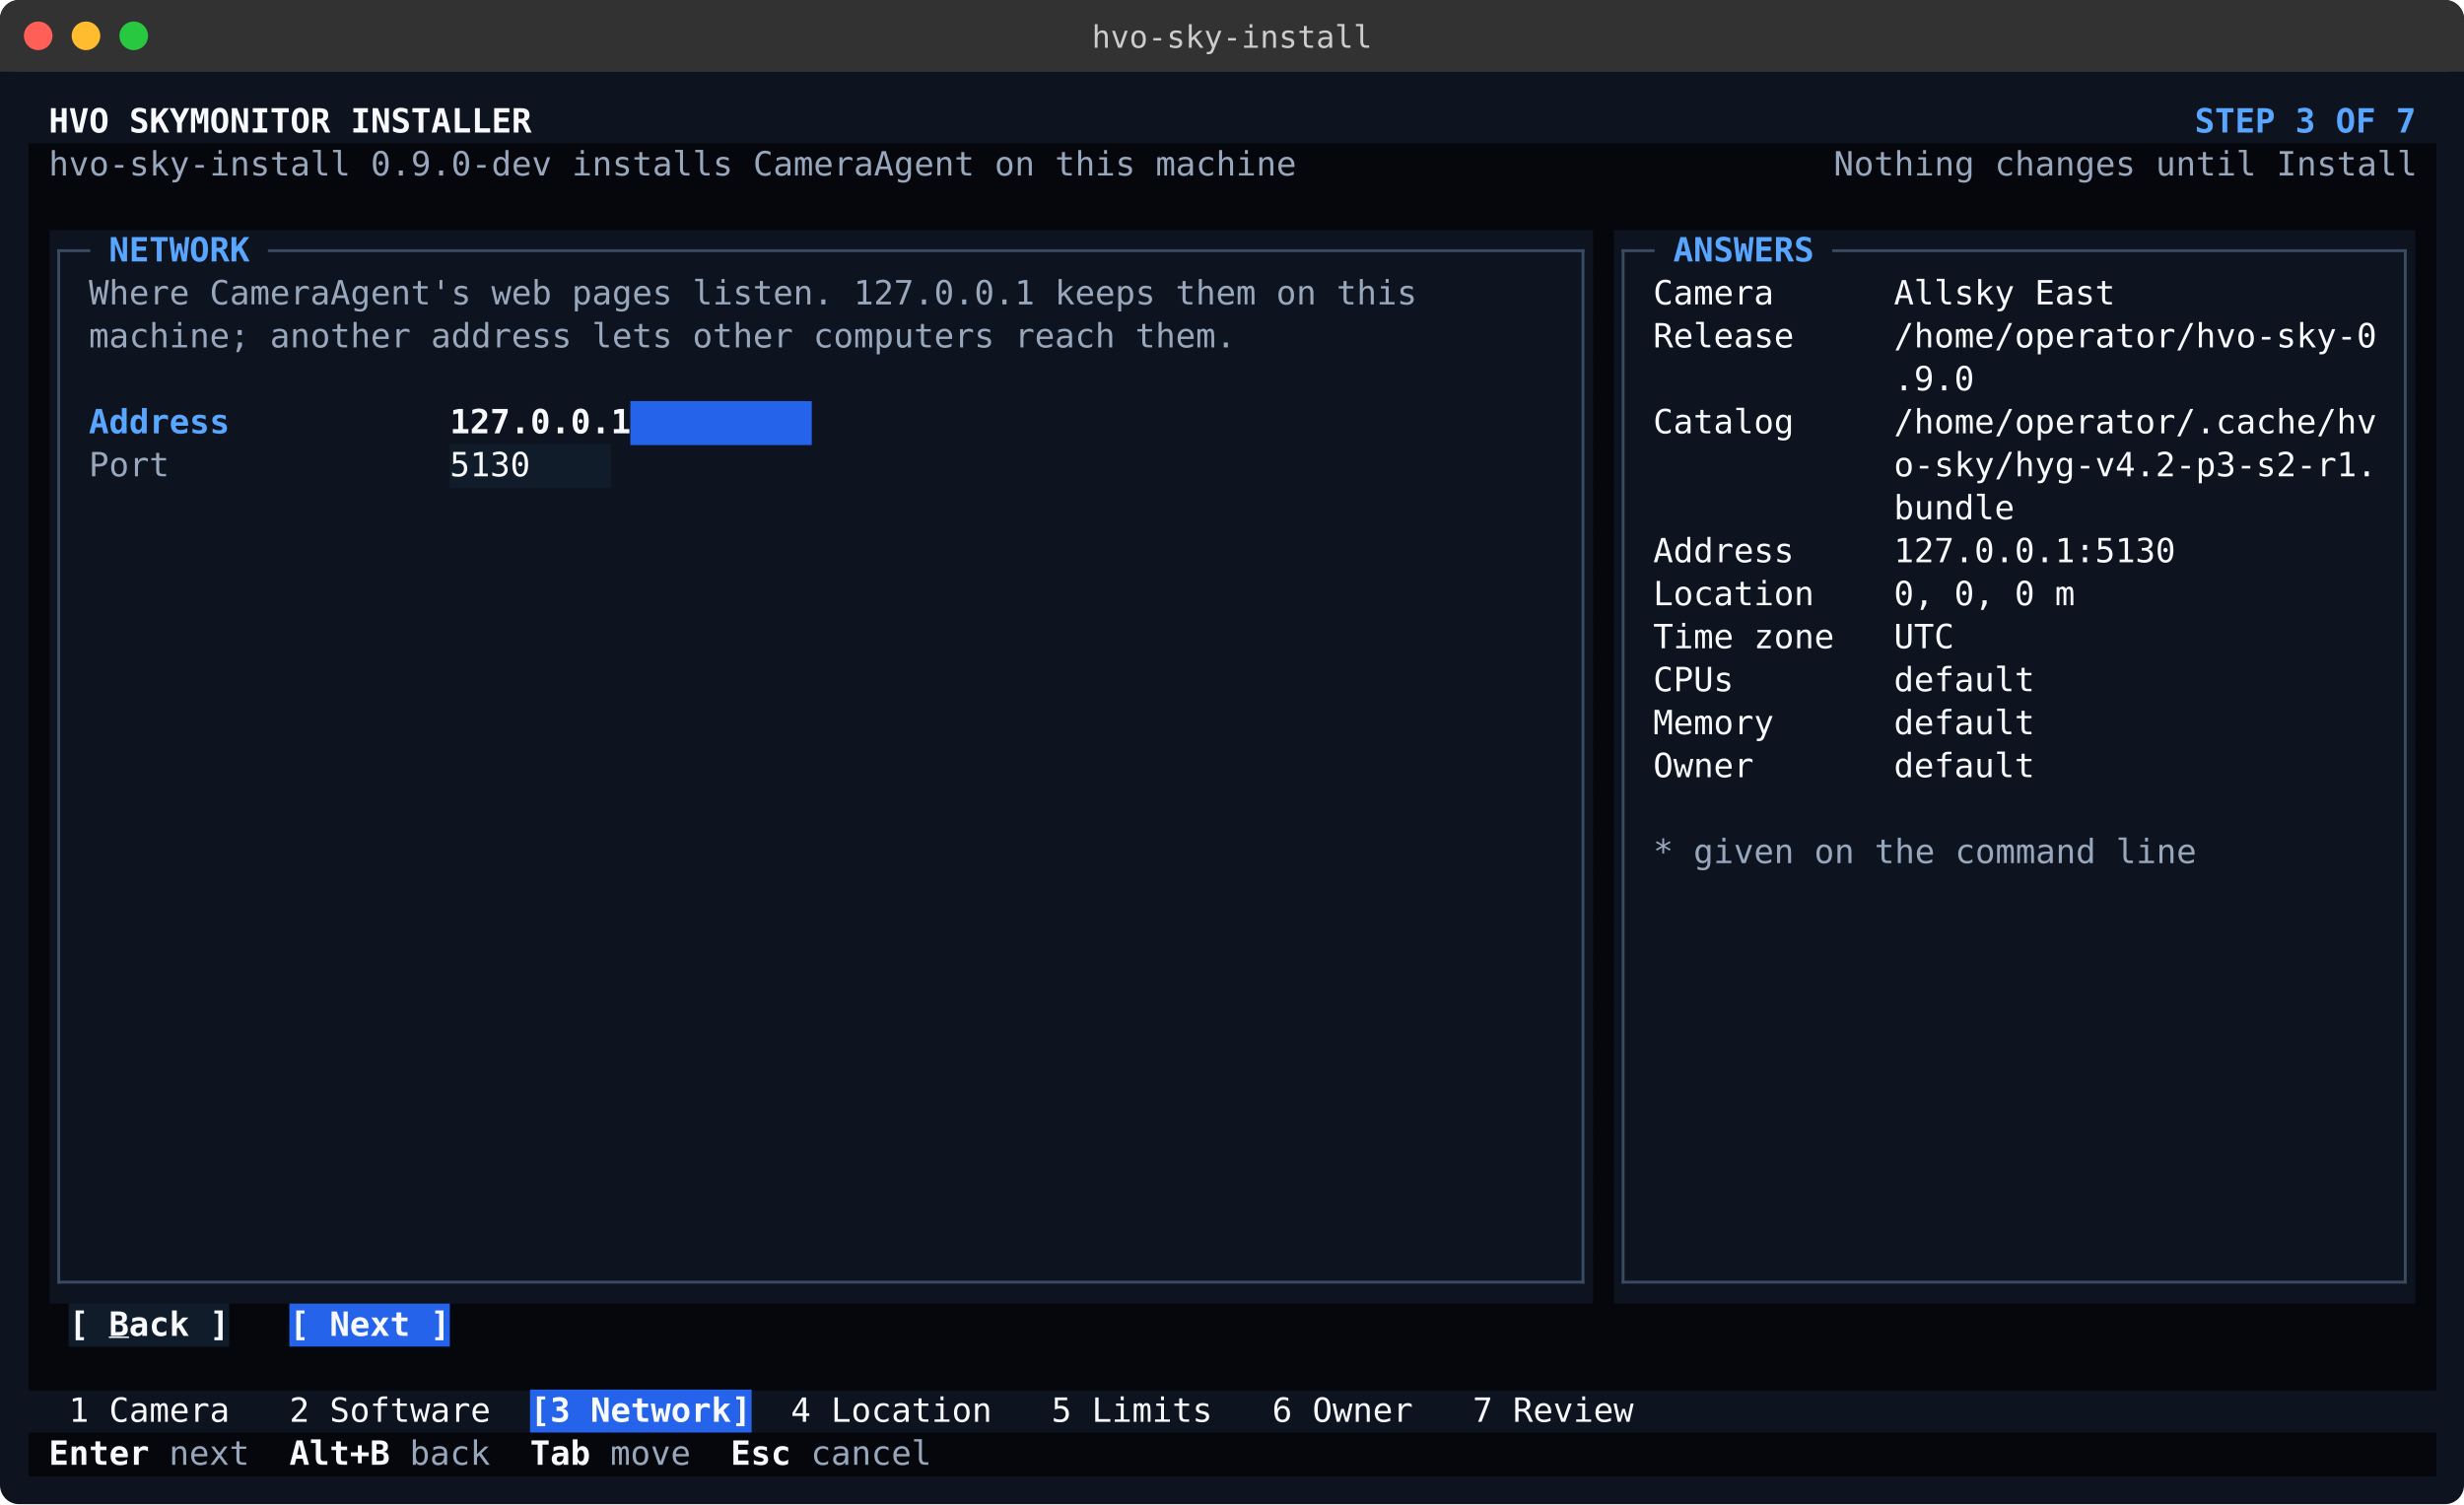
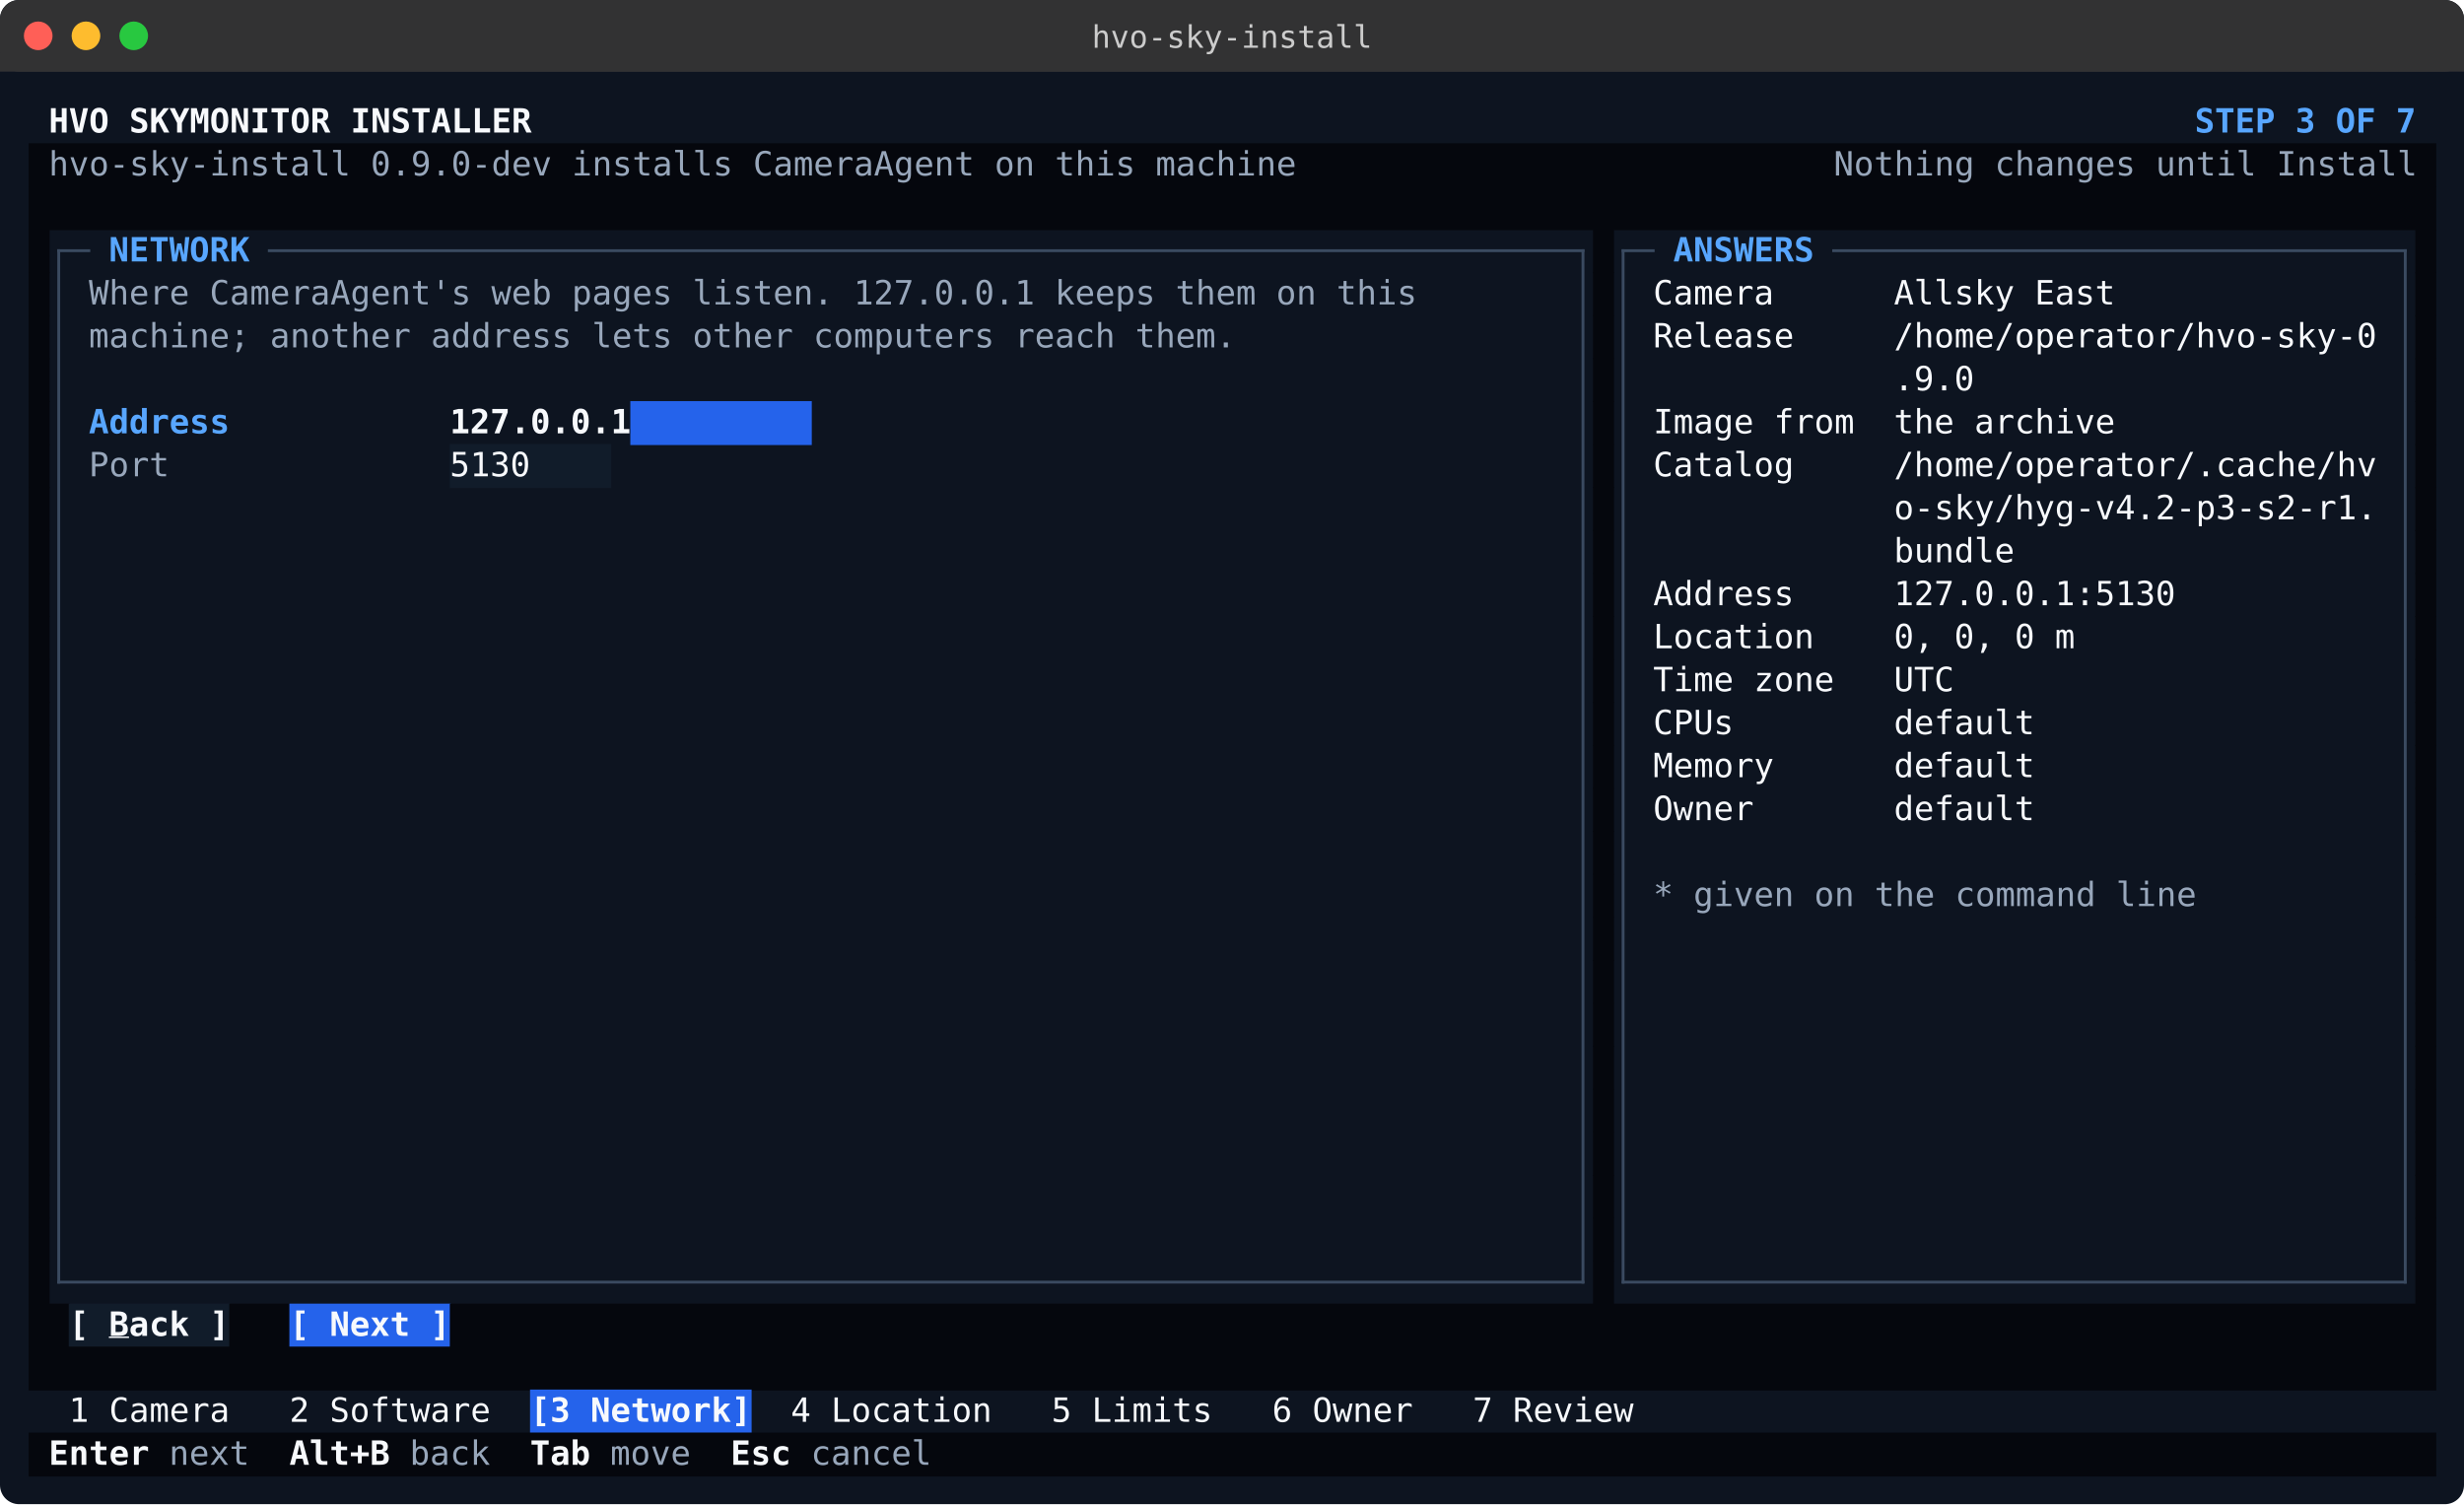
<svg xmlns="http://www.w3.org/2000/svg" width="1032" height="630" viewBox="0 0 1032.00 630.00" role="img" aria-label="hvo-sky-install">
  <g font-family="ui-monospace, SFMono-Regular, 'Cascadia Mono', 'DejaVu Sans Mono', Menlo, Consolas, 'Liberation Mono', monospace" font-size="14" xml:space="preserve" style="white-space: pre">
    <rect x="0" y="0" width="1032.00" height="630.00" rx="8" fill="#0d1420" />
    <rect x="0" y="0" width="1032.00" height="30" rx="8" fill="#323233" />
    <rect x="0" y="22" width="1032.00" height="8" fill="#323233" />
    <circle cx="16" cy="15.0" r="6" fill="#ff5f57" />
    <circle cx="36" cy="15.0" r="6" fill="#febc2e" />
    <circle cx="56" cy="15.0" r="6" fill="#28c840" />
    <text x="516.00" y="20.0" fill="#cccccc" text-anchor="middle" font-size="13">hvo-sky-install</text>
    <rect x="12.00" y="60" width="1008.40" height="18.4" fill="#05070d" />
    <rect x="12.00" y="78" width="1008.40" height="18.4" fill="#05070d" />
    <rect x="12.00" y="96" width="8.80" height="18.4" fill="#05070d" />
    <rect x="667.20" y="96" width="8.80" height="18.4" fill="#05070d" />
    <rect x="1011.60" y="96" width="8.80" height="18.4" fill="#05070d" />
    <rect x="12.00" y="114" width="8.80" height="18.4" fill="#05070d" />
    <rect x="667.20" y="114" width="8.80" height="18.4" fill="#05070d" />
    <rect x="1011.60" y="114" width="8.80" height="18.4" fill="#05070d" />
    <rect x="12.00" y="132" width="8.80" height="18.4" fill="#05070d" />
    <rect x="667.20" y="132" width="8.80" height="18.4" fill="#05070d" />
    <rect x="1011.60" y="132" width="8.80" height="18.4" fill="#05070d" />
    <rect x="12.00" y="150" width="8.80" height="18.4" fill="#05070d" />
    <rect x="667.20" y="150" width="8.80" height="18.4" fill="#05070d" />
    <rect x="1011.60" y="150" width="8.80" height="18.4" fill="#05070d" />
    <rect x="12.00" y="168" width="8.80" height="18.4" fill="#05070d" />
    <rect x="264.00" y="168" width="76.00" height="18.4" fill="#2563eb" />
    <rect x="667.20" y="168" width="8.80" height="18.4" fill="#05070d" />
    <rect x="1011.60" y="168" width="8.80" height="18.4" fill="#05070d" />
    <rect x="12.00" y="186" width="8.80" height="18.4" fill="#05070d" />
    <rect x="188.40" y="186" width="67.60" height="18.4" fill="#111c2a" />
    <rect x="667.20" y="186" width="8.80" height="18.4" fill="#05070d" />
    <rect x="1011.60" y="186" width="8.80" height="18.4" fill="#05070d" />
    <rect x="12.00" y="204" width="8.80" height="18.4" fill="#05070d" />
    <rect x="667.20" y="204" width="8.80" height="18.4" fill="#05070d" />
    <rect x="1011.60" y="204" width="8.80" height="18.4" fill="#05070d" />
    <rect x="12.00" y="222" width="8.80" height="18.4" fill="#05070d" />
    <rect x="667.20" y="222" width="8.80" height="18.4" fill="#05070d" />
    <rect x="1011.60" y="222" width="8.80" height="18.4" fill="#05070d" />
    <rect x="12.00" y="240" width="8.80" height="18.4" fill="#05070d" />
    <rect x="667.20" y="240" width="8.80" height="18.4" fill="#05070d" />
    <rect x="1011.60" y="240" width="8.80" height="18.4" fill="#05070d" />
    <rect x="12.00" y="258" width="8.80" height="18.4" fill="#05070d" />
    <rect x="667.20" y="258" width="8.80" height="18.4" fill="#05070d" />
    <rect x="1011.60" y="258" width="8.80" height="18.4" fill="#05070d" />
    <rect x="12.00" y="276" width="8.80" height="18.4" fill="#05070d" />
    <rect x="667.20" y="276" width="8.80" height="18.4" fill="#05070d" />
    <rect x="1011.60" y="276" width="8.80" height="18.4" fill="#05070d" />
    <rect x="12.00" y="294" width="8.80" height="18.4" fill="#05070d" />
    <rect x="667.20" y="294" width="8.80" height="18.4" fill="#05070d" />
    <rect x="1011.60" y="294" width="8.80" height="18.4" fill="#05070d" />
    <rect x="12.00" y="312" width="8.80" height="18.4" fill="#05070d" />
    <rect x="667.20" y="312" width="8.80" height="18.4" fill="#05070d" />
    <rect x="1011.60" y="312" width="8.80" height="18.4" fill="#05070d" />
    <rect x="12.00" y="330" width="8.80" height="18.4" fill="#05070d" />
    <rect x="667.20" y="330" width="8.80" height="18.4" fill="#05070d" />
    <rect x="1011.60" y="330" width="8.80" height="18.4" fill="#05070d" />
    <rect x="12.00" y="348" width="8.80" height="18.4" fill="#05070d" />
    <rect x="667.20" y="348" width="8.80" height="18.4" fill="#05070d" />
    <rect x="1011.60" y="348" width="8.80" height="18.4" fill="#05070d" />
    <rect x="12.00" y="366" width="8.80" height="18.4" fill="#05070d" />
    <rect x="667.20" y="366" width="8.80" height="18.4" fill="#05070d" />
    <rect x="1011.60" y="366" width="8.80" height="18.4" fill="#05070d" />
    <rect x="12.00" y="384" width="8.80" height="18.4" fill="#05070d" />
    <rect x="667.20" y="384" width="8.80" height="18.4" fill="#05070d" />
    <rect x="1011.60" y="384" width="8.80" height="18.4" fill="#05070d" />
    <rect x="12.00" y="402" width="8.80" height="18.4" fill="#05070d" />
    <rect x="667.20" y="402" width="8.80" height="18.4" fill="#05070d" />
    <rect x="1011.60" y="402" width="8.80" height="18.4" fill="#05070d" />
    <rect x="12.00" y="420" width="8.80" height="18.4" fill="#05070d" />
    <rect x="667.20" y="420" width="8.80" height="18.4" fill="#05070d" />
    <rect x="1011.60" y="420" width="8.80" height="18.4" fill="#05070d" />
    <rect x="12.00" y="438" width="8.80" height="18.4" fill="#05070d" />
    <rect x="667.20" y="438" width="8.80" height="18.4" fill="#05070d" />
    <rect x="1011.60" y="438" width="8.80" height="18.4" fill="#05070d" />
    <rect x="12.00" y="456" width="8.80" height="18.4" fill="#05070d" />
    <rect x="667.20" y="456" width="8.80" height="18.4" fill="#05070d" />
    <rect x="1011.60" y="456" width="8.80" height="18.4" fill="#05070d" />
    <rect x="12.00" y="474" width="8.80" height="18.4" fill="#05070d" />
    <rect x="667.20" y="474" width="8.80" height="18.4" fill="#05070d" />
    <rect x="1011.60" y="474" width="8.80" height="18.4" fill="#05070d" />
    <rect x="12.00" y="492" width="8.80" height="18.4" fill="#05070d" />
    <rect x="667.20" y="492" width="8.80" height="18.4" fill="#05070d" />
    <rect x="1011.60" y="492" width="8.80" height="18.4" fill="#05070d" />
    <rect x="12.00" y="510" width="8.80" height="18.4" fill="#05070d" />
    <rect x="667.20" y="510" width="8.80" height="18.4" fill="#05070d" />
    <rect x="1011.60" y="510" width="8.80" height="18.4" fill="#05070d" />
    <rect x="12.00" y="528" width="8.80" height="18.4" fill="#05070d" />
    <rect x="667.20" y="528" width="8.80" height="18.4" fill="#05070d" />
    <rect x="1011.60" y="528" width="8.80" height="18.4" fill="#05070d" />
    <rect x="12.00" y="546" width="17.20" height="18.4" fill="#05070d" />
    <rect x="28.80" y="546" width="67.60" height="18.4" fill="#111c2a" />
    <rect x="96.00" y="546" width="25.60" height="18.4" fill="#05070d" />
    <rect x="121.20" y="546" width="67.60" height="18.4" fill="#2563eb" />
    <rect x="188.40" y="546" width="832.00" height="18.4" fill="#05070d" />
    <rect x="12.00" y="564" width="1008.40" height="18.4" fill="#05070d" />
    <rect x="222.00" y="582" width="92.80" height="18.4" fill="#2563eb" />
    <rect x="12.00" y="600" width="1008.40" height="18.4" fill="#05070d" />
    <line x1="24.60" y1="104.40" x2="24.60" y2="537.60" stroke="#3a4a60" stroke-width="1.2" />
    <line x1="24.00" y1="105.00" x2="37.80" y2="105.00" stroke="#3a4a60" stroke-width="1.2" />
    <line x1="112.20" y1="105.00" x2="663.60" y2="105.00" stroke="#3a4a60" stroke-width="1.2" />
    <line x1="679.20" y1="105.00" x2="693.00" y2="105.00" stroke="#3a4a60" stroke-width="1.2" />
    <line x1="767.40" y1="105.00" x2="1008.00" y2="105.00" stroke="#3a4a60" stroke-width="1.2" />
    <line x1="663.00" y1="104.40" x2="663.00" y2="537.60" stroke="#3a4a60" stroke-width="1.2" />
    <line x1="679.80" y1="104.40" x2="679.80" y2="537.60" stroke="#3a4a60" stroke-width="1.2" />
    <line x1="1007.40" y1="104.40" x2="1007.40" y2="537.60" stroke="#3a4a60" stroke-width="1.2" />
    <line x1="24.00" y1="537.00" x2="663.60" y2="537.00" stroke="#3a4a60" stroke-width="1.2" />
    <line x1="679.20" y1="537.00" x2="1008.00" y2="537.00" stroke="#3a4a60" stroke-width="1.2" />
    <text x="20.40" y="55.50" fill="#f7f9fc" textLength="201.60" lengthAdjust="spacingAndGlyphs" font-weight="bold">HVO SKYMONITOR INSTALLER</text>
    <text x="919.20" y="55.50" fill="#58a6ff" textLength="92.40" lengthAdjust="spacingAndGlyphs" font-weight="bold">STEP 3 OF 7</text>
    <text x="20.40" y="73.50" fill="#98a7bb" textLength="520.80" lengthAdjust="spacingAndGlyphs">hvo-sky-install 0.9.0-dev installs CameraAgent on this machine</text>
    <text x="768.00" y="73.50" fill="#98a7bb" textLength="243.60" lengthAdjust="spacingAndGlyphs">Nothing changes until Install</text>
    <text x="45.60" y="109.50" fill="#58a6ff" textLength="58.80" lengthAdjust="spacingAndGlyphs" font-weight="bold">NETWORK</text>
    <text x="700.80" y="109.50" fill="#58a6ff" textLength="58.80" lengthAdjust="spacingAndGlyphs" font-weight="bold">ANSWERS</text>
    <text x="37.20" y="127.50" fill="#98a7bb" textLength="554.40" lengthAdjust="spacingAndGlyphs">Where CameraAgent's web pages listen. 127.0.0.1 keeps them on this</text>
    <text x="692.40" y="127.50" fill="#f7f9fc" textLength="50.40" lengthAdjust="spacingAndGlyphs">Camera</text>
    <text x="793.20" y="127.50" fill="#f7f9fc" textLength="92.40" lengthAdjust="spacingAndGlyphs">Allsky East</text>
    <text x="37.20" y="145.50" fill="#98a7bb" textLength="478.80" lengthAdjust="spacingAndGlyphs">machine; another address lets other computers reach them.</text>
    <text x="692.40" y="145.50" fill="#f7f9fc" textLength="58.80" lengthAdjust="spacingAndGlyphs">Release</text>
    <text x="793.20" y="145.50" fill="#f7f9fc" textLength="201.60" lengthAdjust="spacingAndGlyphs">/home/operator/hvo-sky-0</text>
    <text x="793.20" y="163.50" fill="#f7f9fc" textLength="33.60" lengthAdjust="spacingAndGlyphs">.9.0</text>
    <text x="37.20" y="181.50" fill="#58a6ff" textLength="58.80" lengthAdjust="spacingAndGlyphs" font-weight="bold">Address</text>
    <text x="188.40" y="181.50" fill="#f7f9fc" textLength="75.60" lengthAdjust="spacingAndGlyphs" font-weight="bold">127.0.0.1</text>
-     <text x="692.40" y="181.50" fill="#f7f9fc" textLength="58.80" lengthAdjust="spacingAndGlyphs">Catalog</text>
-     <text x="793.20" y="181.50" fill="#f7f9fc" textLength="201.60" lengthAdjust="spacingAndGlyphs">/home/operator/.cache/hv</text>
+     <text x="692.40" y="181.50" fill="#f7f9fc" textLength="84.00" lengthAdjust="spacingAndGlyphs">Image from</text>
+     <text x="793.20" y="181.50" fill="#f7f9fc" textLength="92.40" lengthAdjust="spacingAndGlyphs">the archive</text>
    <text x="37.20" y="199.50" fill="#98a7bb" textLength="33.60" lengthAdjust="spacingAndGlyphs">Port</text>
    <text x="188.40" y="199.50" fill="#f7f9fc" textLength="33.60" lengthAdjust="spacingAndGlyphs">5130</text>
-     <text x="793.20" y="199.50" fill="#f7f9fc" textLength="201.60" lengthAdjust="spacingAndGlyphs">o-sky/hyg-v4.2-p3-s2-r1.</text>
-     <text x="793.20" y="217.50" fill="#f7f9fc" textLength="50.40" lengthAdjust="spacingAndGlyphs">bundle</text>
-     <text x="692.40" y="235.50" fill="#f7f9fc" textLength="58.80" lengthAdjust="spacingAndGlyphs">Address</text>
-     <text x="793.20" y="235.50" fill="#f7f9fc" textLength="117.60" lengthAdjust="spacingAndGlyphs">127.0.0.1:5130</text>
-     <text x="692.40" y="253.50" fill="#f7f9fc" textLength="67.20" lengthAdjust="spacingAndGlyphs">Location</text>
-     <text x="793.20" y="253.50" fill="#f7f9fc" textLength="75.60" lengthAdjust="spacingAndGlyphs">0, 0, 0 m</text>
-     <text x="692.40" y="271.50" fill="#f7f9fc" textLength="75.60" lengthAdjust="spacingAndGlyphs">Time zone</text>
-     <text x="793.20" y="271.50" fill="#f7f9fc" textLength="25.20" lengthAdjust="spacingAndGlyphs">UTC</text>
-     <text x="692.40" y="289.50" fill="#f7f9fc" textLength="33.60" lengthAdjust="spacingAndGlyphs">CPUs</text>
-     <text x="793.20" y="289.50" fill="#f7f9fc" textLength="58.80" lengthAdjust="spacingAndGlyphs">default</text>
-     <text x="692.40" y="307.50" fill="#f7f9fc" textLength="50.40" lengthAdjust="spacingAndGlyphs">Memory</text>
+     <text x="692.40" y="199.50" fill="#f7f9fc" textLength="58.80" lengthAdjust="spacingAndGlyphs">Catalog</text>
+     <text x="793.20" y="199.50" fill="#f7f9fc" textLength="201.60" lengthAdjust="spacingAndGlyphs">/home/operator/.cache/hv</text>
+     <text x="793.20" y="217.50" fill="#f7f9fc" textLength="201.60" lengthAdjust="spacingAndGlyphs">o-sky/hyg-v4.2-p3-s2-r1.</text>
+     <text x="793.20" y="235.50" fill="#f7f9fc" textLength="50.40" lengthAdjust="spacingAndGlyphs">bundle</text>
+     <text x="692.40" y="253.50" fill="#f7f9fc" textLength="58.80" lengthAdjust="spacingAndGlyphs">Address</text>
+     <text x="793.20" y="253.50" fill="#f7f9fc" textLength="117.60" lengthAdjust="spacingAndGlyphs">127.0.0.1:5130</text>
+     <text x="692.40" y="271.50" fill="#f7f9fc" textLength="67.20" lengthAdjust="spacingAndGlyphs">Location</text>
+     <text x="793.20" y="271.50" fill="#f7f9fc" textLength="75.60" lengthAdjust="spacingAndGlyphs">0, 0, 0 m</text>
+     <text x="692.40" y="289.50" fill="#f7f9fc" textLength="75.60" lengthAdjust="spacingAndGlyphs">Time zone</text>
+     <text x="793.20" y="289.50" fill="#f7f9fc" textLength="25.20" lengthAdjust="spacingAndGlyphs">UTC</text>
+     <text x="692.40" y="307.50" fill="#f7f9fc" textLength="33.60" lengthAdjust="spacingAndGlyphs">CPUs</text>
    <text x="793.20" y="307.50" fill="#f7f9fc" textLength="58.80" lengthAdjust="spacingAndGlyphs">default</text>
-     <text x="692.40" y="325.50" fill="#f7f9fc" textLength="42.00" lengthAdjust="spacingAndGlyphs">Owner</text>
+     <text x="692.40" y="325.50" fill="#f7f9fc" textLength="50.40" lengthAdjust="spacingAndGlyphs">Memory</text>
    <text x="793.20" y="325.50" fill="#f7f9fc" textLength="58.80" lengthAdjust="spacingAndGlyphs">default</text>
-     <text x="692.40" y="361.50" fill="#98a7bb" textLength="226.80" lengthAdjust="spacingAndGlyphs">* given on the command line</text>
+     <text x="692.40" y="343.50" fill="#f7f9fc" textLength="42.00" lengthAdjust="spacingAndGlyphs">Owner</text>
+     <text x="793.20" y="343.50" fill="#f7f9fc" textLength="58.80" lengthAdjust="spacingAndGlyphs">default</text>
+     <text x="692.40" y="379.50" fill="#98a7bb" textLength="226.80" lengthAdjust="spacingAndGlyphs">* given on the command line</text>
    <text x="28.80" y="559.50" fill="#f7f9fc" font-weight="bold">[</text>
    <text x="45.60" y="559.50" fill="#f7f9fc" font-weight="bold" text-decoration="underline">B</text>
    <text x="54.00" y="559.50" fill="#f7f9fc" textLength="42.00" lengthAdjust="spacingAndGlyphs" font-weight="bold">ack ]</text>
    <text x="121.20" y="559.50" fill="#f7f9fc" textLength="67.20" lengthAdjust="spacingAndGlyphs" font-weight="bold">[ Next ]</text>
    <text x="28.80" y="595.50" fill="#f7f9fc" textLength="67.20" lengthAdjust="spacingAndGlyphs">1 Camera</text>
    <text x="121.20" y="595.50" fill="#f7f9fc" textLength="84.00" lengthAdjust="spacingAndGlyphs">2 Software</text>
    <text x="222.00" y="595.50" fill="#f7f9fc" textLength="92.40" lengthAdjust="spacingAndGlyphs" font-weight="bold">[3 Network]</text>
    <text x="331.20" y="595.50" fill="#f7f9fc" textLength="84.00" lengthAdjust="spacingAndGlyphs">4 Location</text>
    <text x="440.40" y="595.50" fill="#f7f9fc" textLength="67.20" lengthAdjust="spacingAndGlyphs">5 Limits</text>
    <text x="532.80" y="595.50" fill="#f7f9fc" textLength="58.80" lengthAdjust="spacingAndGlyphs">6 Owner</text>
    <text x="616.80" y="595.50" fill="#f7f9fc" textLength="67.20" lengthAdjust="spacingAndGlyphs">7 Review</text>
    <text x="20.40" y="613.50" fill="#f7f9fc" textLength="42.00" lengthAdjust="spacingAndGlyphs" font-weight="bold">Enter</text>
    <text x="70.80" y="613.50" fill="#98a7bb" textLength="33.60" lengthAdjust="spacingAndGlyphs">next</text>
    <text x="121.20" y="613.50" fill="#f7f9fc" textLength="42.00" lengthAdjust="spacingAndGlyphs" font-weight="bold">Alt+B</text>
    <text x="171.60" y="613.50" fill="#98a7bb" textLength="33.60" lengthAdjust="spacingAndGlyphs">back</text>
    <text x="222.00" y="613.50" fill="#f7f9fc" textLength="25.20" lengthAdjust="spacingAndGlyphs" font-weight="bold">Tab</text>
    <text x="255.60" y="613.50" fill="#98a7bb" textLength="33.60" lengthAdjust="spacingAndGlyphs">move</text>
    <text x="306.00" y="613.50" fill="#f7f9fc" textLength="25.20" lengthAdjust="spacingAndGlyphs" font-weight="bold">Esc</text>
    <text x="339.60" y="613.50" fill="#98a7bb" textLength="50.40" lengthAdjust="spacingAndGlyphs">cancel</text>
  </g>
</svg>
